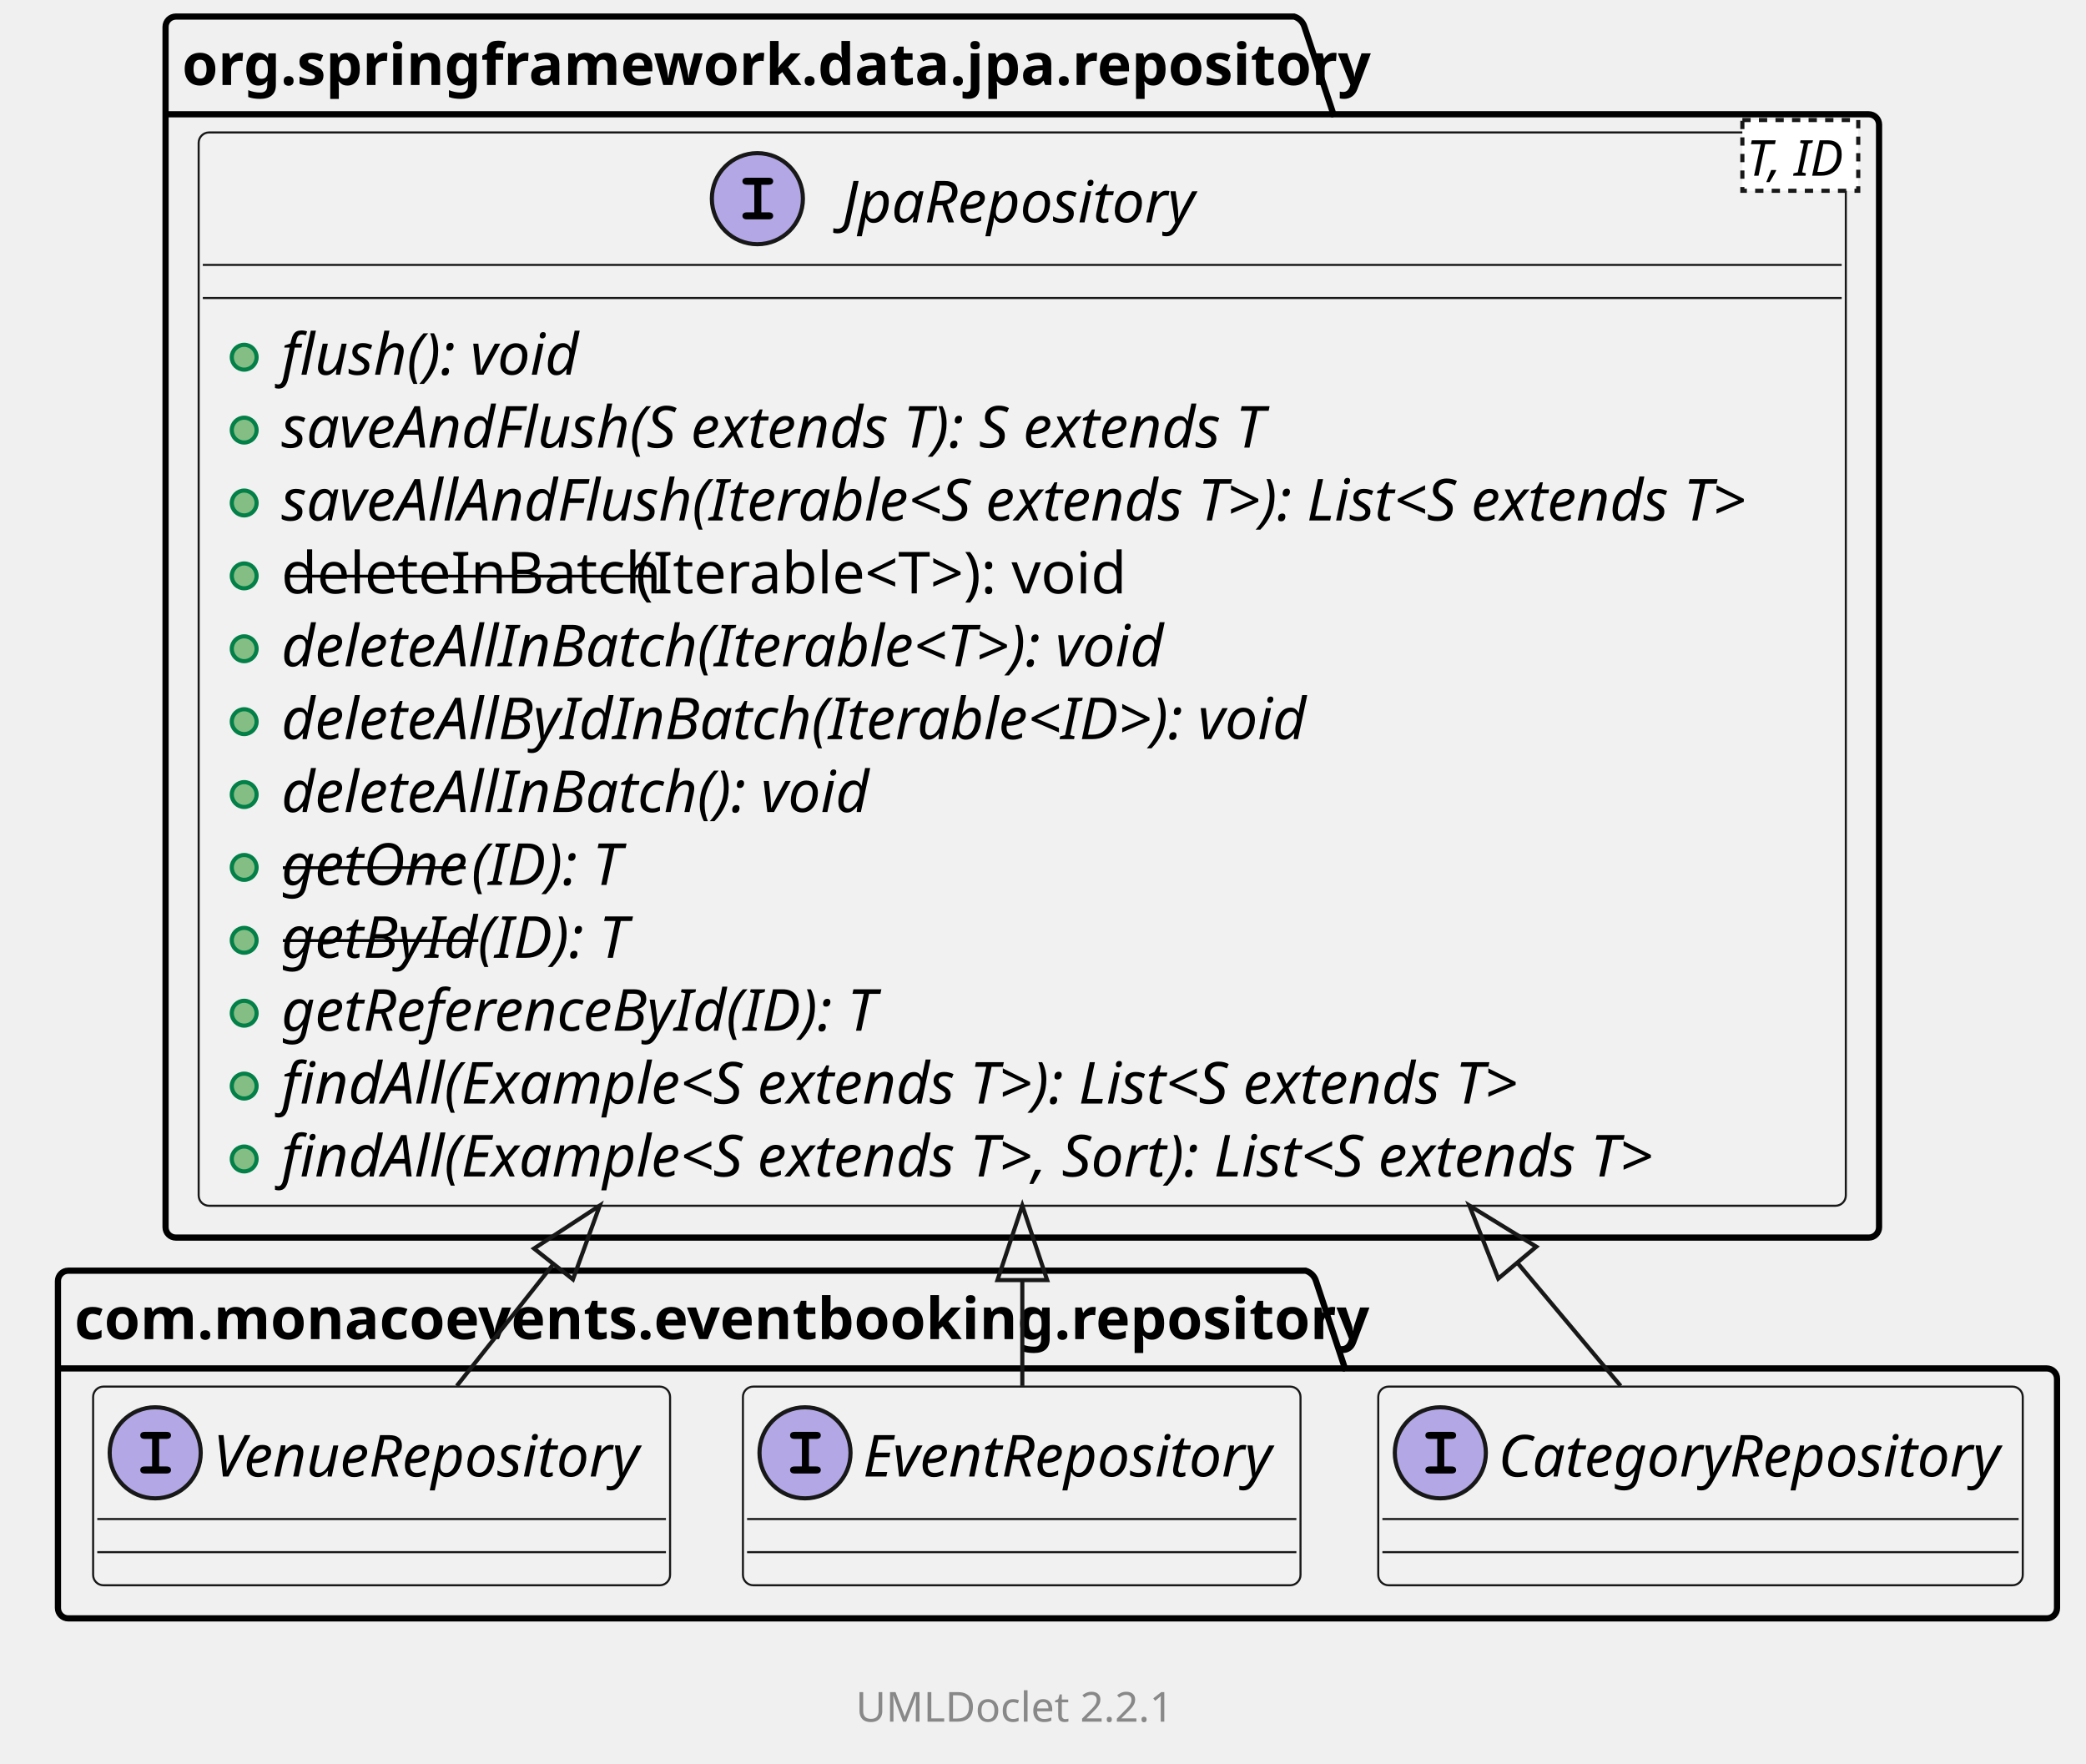
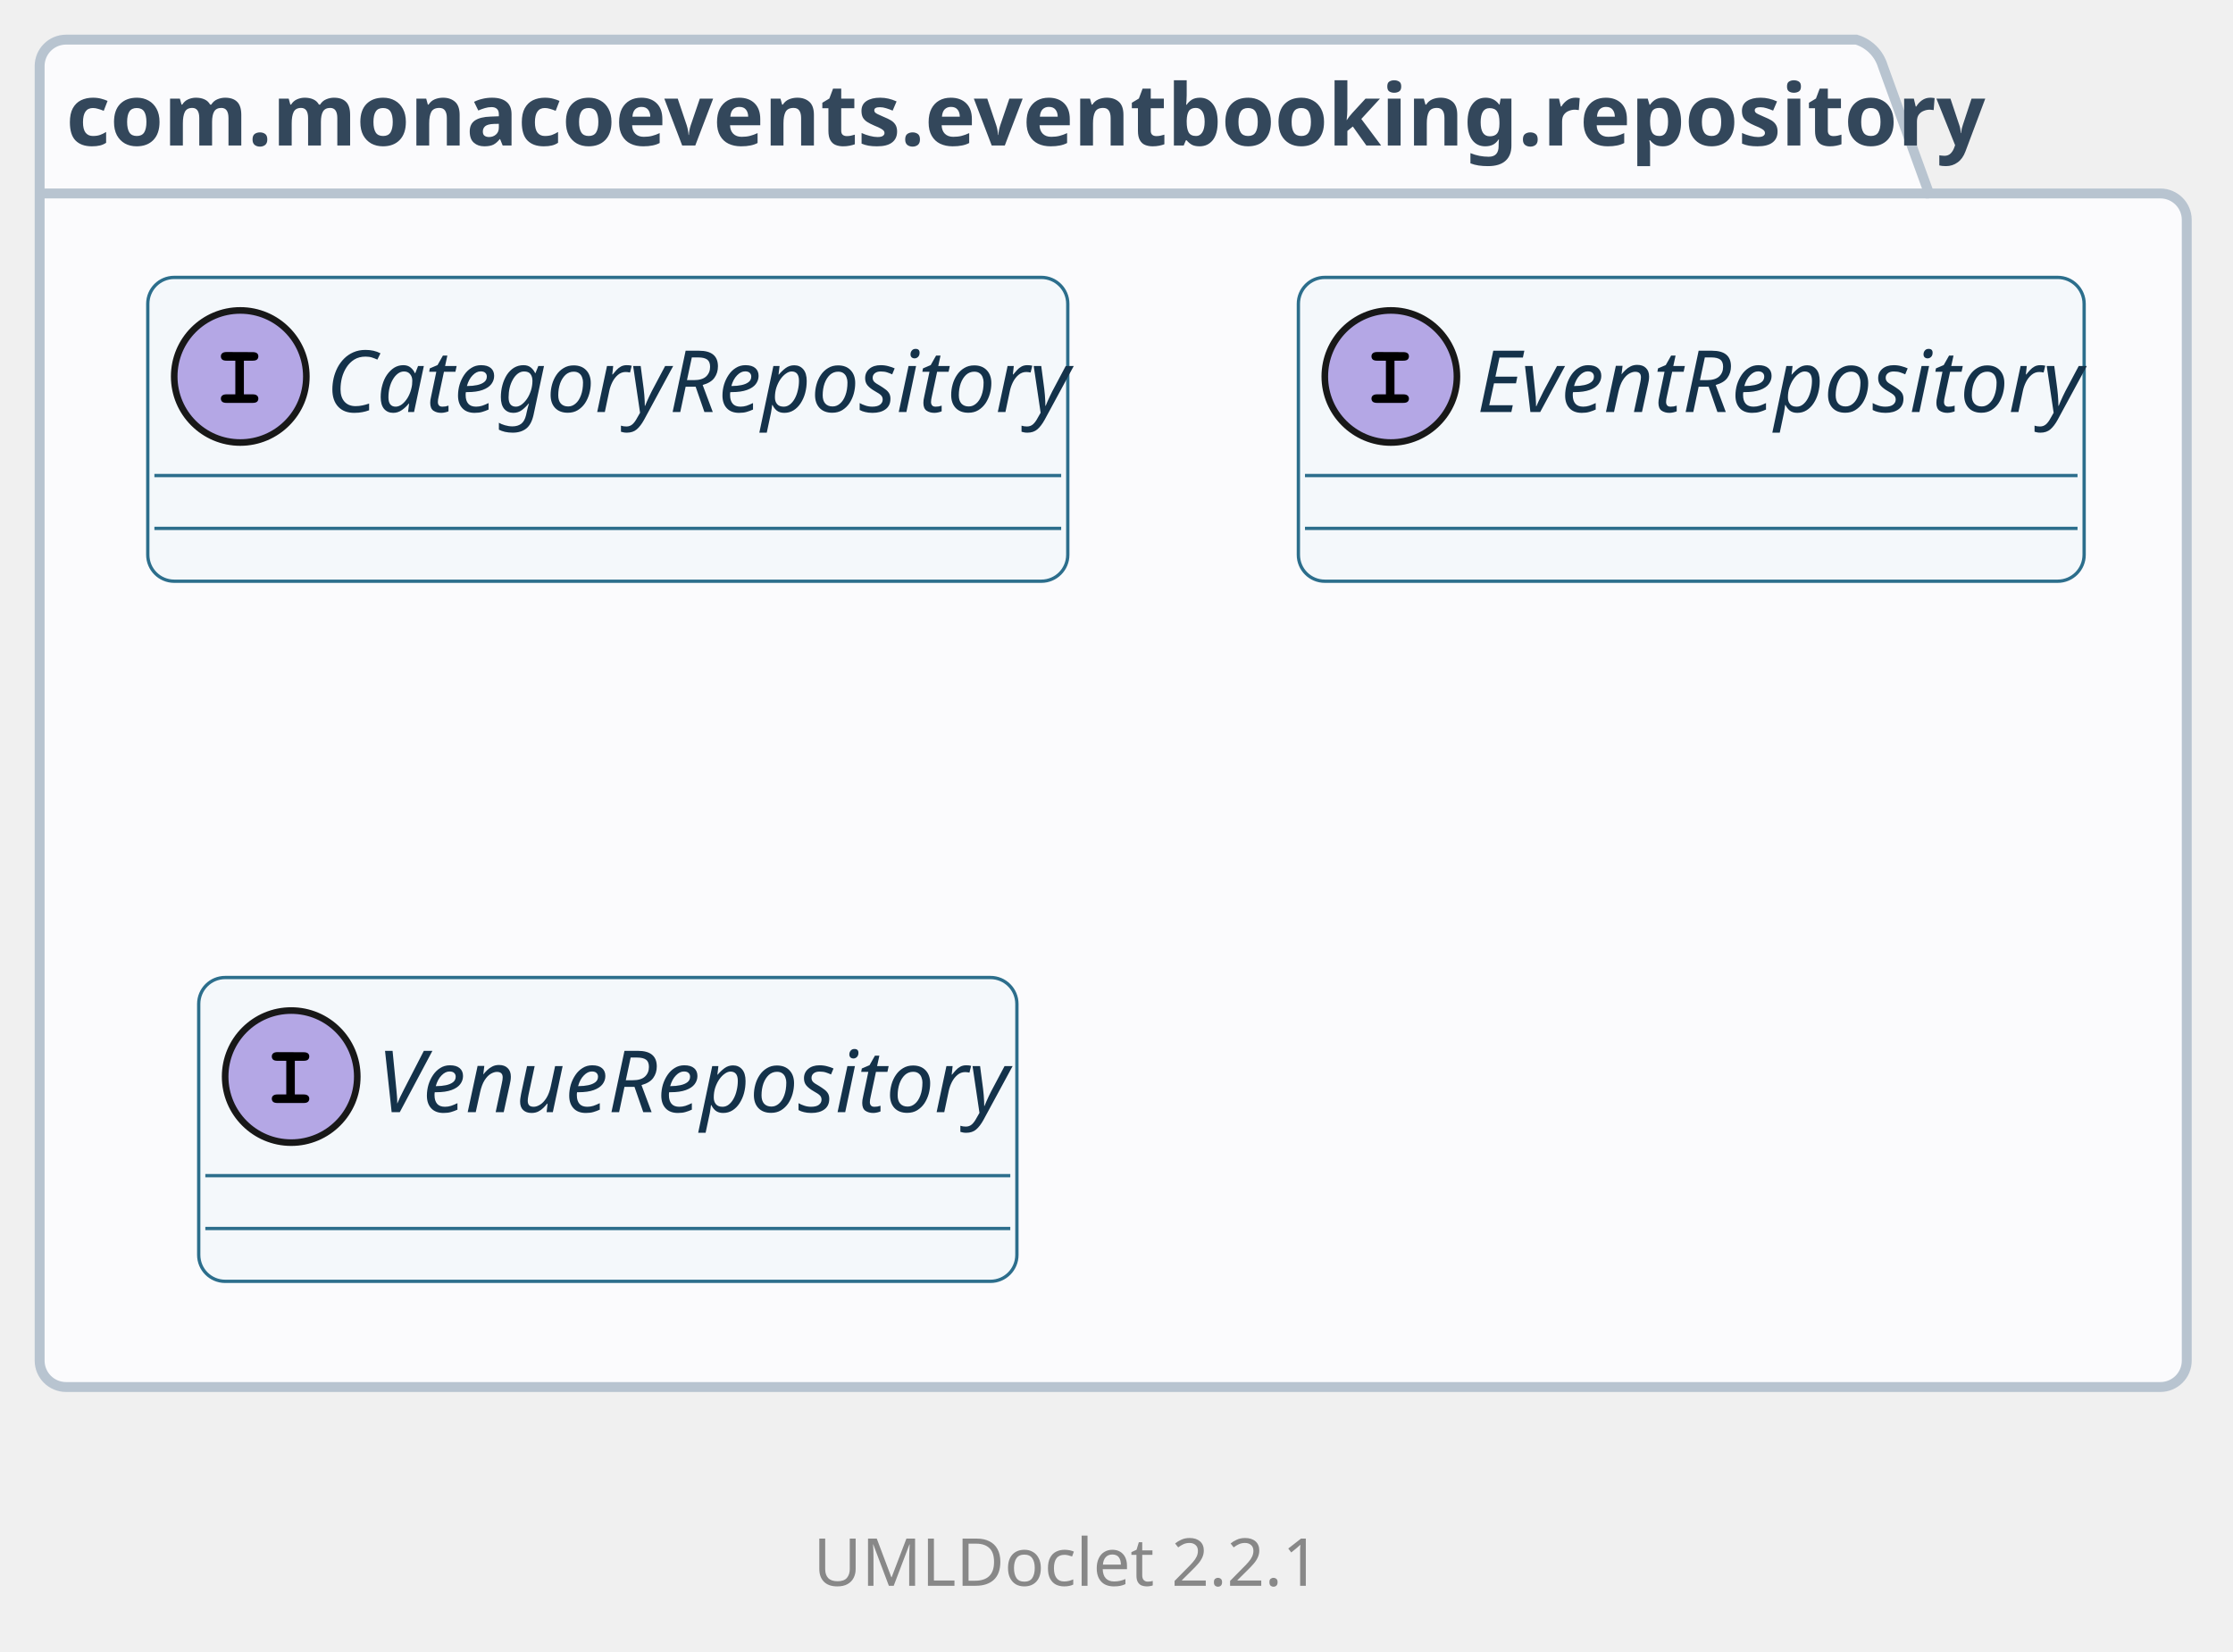
- <svg xmlns="http://www.w3.org/2000/svg" xmlns:xlink="http://www.w3.org/1999/xlink" contentStyleType="text/css" height="426px" preserveAspectRatio="none" style="width:504px;height:426px;background:#FFFFFF;" version="1.1" viewBox="0 0 504 426" width="504px" zoomAndPan="magnify">
+ <svg xmlns="http://www.w3.org/2000/svg" xmlns:xlink="http://www.w3.org/1999/xlink" contentStyleType="text/css" height="100%" preserveAspectRatio="none" style="width:100%;height:100%;background:#FFFFFF;" version="1.1" viewBox="0 0 338 250" width="100%" zoomAndPan="magnify">
  <defs />
  <g>
    <g id="cluster_com.monacoevents.eventbooking.repository">
-       <path d="M16.5,307 L315.458,307 A3.75,3.75 0 0 1 317.958,309.5 L324.958,330.609 L494.5,330.609 A2.5,2.5 0 0 1 497,333.109 L497,388.5 A2.5,2.5 0 0 1 494.5,391 L16.5,391 A2.5,2.5 0 0 1 14,388.5 L14,309.5 A2.5,2.5 0 0 1 16.5,307 " fill="none" style="stroke:#000000;stroke-width:1.5;" />
-       <line style="stroke:#000000;stroke-width:1.5;" x1="14" x2="324.958" y1="330.609" y2="330.609" />
-       <text fill="#000000" font-family="sans-serif" font-size="14" font-weight="bold" lengthAdjust="spacing" textLength="297.958" x="18" y="323.533">com.monacoevents.eventbooking.repository</text>
-     </g>
-     <g id="cluster_org.springframework.data.jpa.repository">
-       <path d="M42.5,4 L312.672,4 A3.75,3.75 0 0 1 315.172,6.5 L322.172,27.609 L451.5,27.609 A2.5,2.5 0 0 1 454,30.109 L454,296.5 A2.5,2.5 0 0 1 451.5,299 L42.5,299 A2.5,2.5 0 0 1 40,296.5 L40,6.5 A2.5,2.5 0 0 1 42.5,4 " fill="none" style="stroke:#000000;stroke-width:1.5;" />
-       <line style="stroke:#000000;stroke-width:1.5;" x1="40" x2="322.172" y1="27.609" y2="27.609" />
-       <text fill="#000000" font-family="sans-serif" font-size="14" font-weight="bold" lengthAdjust="spacing" textLength="269.172" x="44" y="20.533">org.springframework.data.jpa.repository</text>
+       <path d="M10,6 L280.994,6 A6,6 0 0 1 284.994,10 L291.994,29.291 L327,29.291 A4,4 0 0 1 331,33.291 L331,206 A4,4 0 0 1 327,210 L10,210 A4,4 0 0 1 6,206 L6,10 A4,4 0 0 1 10,6 " fill="#FBFBFD" style="stroke:#B8C4D0;stroke-width:1.5;" />
+       <line style="stroke:#B8C4D0;stroke-width:1.5;" x1="6" x2="291.994" y1="29.291" y2="29.291" />
+       <text fill="#33475B" font-family="Segoe UI" font-size="13" font-weight="bold" lengthAdjust="spacing" textLength="272.994" x="10" y="22.028">com.monacoevents.eventbooking.repository</text>
    </g>
    <a href="file:/C:/Users/loris/Documents/Programming/Github/event-booking-api/target/reports/apidocs/com/monacoevents/eventbooking/repository/CategoryRepository.html" target="_top" title="file:/C:/Users/loris/Documents/Programming/Github/event-booking-api/target/reports/apidocs/com/monacoevents/eventbooking/repository/CategoryRepository.html" xlink:actuate="onRequest" xlink:href="file:/C:/Users/loris/Documents/Programming/Github/event-booking-api/target/reports/apidocs/com/monacoevents/eventbooking/repository/CategoryRepository.html" xlink:show="new" xlink:title="file:/C:/Users/loris/Documents/Programming/Github/event-booking-api/target/reports/apidocs/com/monacoevents/eventbooking/repository/CategoryRepository.html" xlink:type="simple">
      <g id="elem_CategoryRepository">
-         <rect codeLine="12" fill="#F1F1F1" height="48" id="CategoryRepository" rx="2.5" ry="2.5" style="stroke:#181818;stroke-width:0.5;" width="155.724" x="333" y="335" />
-         <ellipse cx="348" cy="351" fill="#B4A7E5" rx="11" ry="11" style="stroke:#181818;stroke-width:1.0;" />
-         <path d="M348.953,347.641 L348.953,354.297 L350.672,354.297 Q351.281,354.297 351.547,354.531 Q351.812,354.766 351.812,355.156 Q351.812,355.531 351.547,355.766 Q351.281,356 350.672,356 L345.531,356 Q344.922,356 344.656,355.766 Q344.391,355.531 344.391,355.141 Q344.391,354.766 344.656,354.531 Q344.922,354.297 345.531,354.297 L347.25,354.297 L347.25,347.641 L345.531,347.641 Q344.922,347.641 344.656,347.406 Q344.391,347.172 344.391,346.781 Q344.391,346.406 344.656,346.172 Q344.922,345.938 345.531,345.938 L350.672,345.938 Q351.281,345.938 351.547,346.172 Q351.812,346.406 351.812,346.781 Q351.812,347.172 351.547,347.406 Q351.281,347.641 350.672,347.641 L348.953,347.641 Z " fill="#000000" />
-         <text fill="#000000" font-family="sans-serif" font-size="14" font-style="italic" lengthAdjust="spacing" textLength="123.724" x="362" y="356.728">CategoryRepository</text>
-         <line style="stroke:#181818;stroke-width:0.5;" x1="334" x2="487.724" y1="367" y2="367" />
-         <line style="stroke:#181818;stroke-width:0.5;" x1="334" x2="487.724" y1="375" y2="375" />
+         <rect codeLine="25" fill="#F4F8FB" height="46" id="CategoryRepository" rx="4" ry="4" style="stroke:#2C6E8C;stroke-width:0.5;" width="139.256" x="22.37" y="42" />
+         <ellipse cx="36.37" cy="57" fill="#B4A7E5" rx="10" ry="10" style="stroke:#181818;stroke-width:1.0;" />
+         <path d="M36.917,54.609 L36.917,59.703 L38.229,59.703 Q38.698,59.703 38.901,59.891 Q39.104,60.062 39.104,60.359 Q39.104,60.641 38.901,60.828 Q38.698,61 38.229,61 L34.307,61 Q33.839,61 33.636,60.828 Q33.432,60.641 33.432,60.344 Q33.432,60.062 33.636,59.891 Q33.839,59.703 34.307,59.703 L35.62,59.703 L35.62,54.609 L34.307,54.609 Q33.839,54.609 33.636,54.438 Q33.432,54.25 33.432,53.953 Q33.432,53.656 33.636,53.484 Q33.839,53.297 34.307,53.297 L38.229,53.312 Q38.698,53.312 38.901,53.484 Q39.104,53.656 39.104,53.953 Q39.104,54.25 38.901,54.438 Q38.698,54.609 38.229,54.609 L36.917,54.609 Z " fill="#000000" />
+         <text fill="#14324A" font-family="Segoe UI" font-size="13" font-style="italic" lengthAdjust="spacing" textLength="109.256" x="49.37" y="62.383">CategoryRepository</text>
+         <line style="stroke:#2C6E8C;stroke-width:0.5;" x1="23.37" x2="160.626" y1="72" y2="72" />
+         <line style="stroke:#2C6E8C;stroke-width:0.5;" x1="23.37" x2="160.626" y1="80" y2="80" />
      </g>
    </a>
    <a href="file:/C:/Users/loris/Documents/Programming/Github/event-booking-api/target/reports/apidocs/com/monacoevents/eventbooking/repository/EventRepository.html" target="_top" title="file:/C:/Users/loris/Documents/Programming/Github/event-booking-api/target/reports/apidocs/com/monacoevents/eventbooking/repository/EventRepository.html" xlink:actuate="onRequest" xlink:href="file:/C:/Users/loris/Documents/Programming/Github/event-booking-api/target/reports/apidocs/com/monacoevents/eventbooking/repository/EventRepository.html" xlink:show="new" xlink:title="file:/C:/Users/loris/Documents/Programming/Github/event-booking-api/target/reports/apidocs/com/monacoevents/eventbooking/repository/EventRepository.html" xlink:type="simple">
      <g id="elem_EventRepository">
-         <rect codeLine="14" fill="#F1F1F1" height="48" id="EventRepository" rx="2.5" ry="2.5" style="stroke:#181818;stroke-width:0.5;" width="134.717" x="179.5" y="335" />
-         <ellipse cx="194.5" cy="351" fill="#B4A7E5" rx="11" ry="11" style="stroke:#181818;stroke-width:1.0;" />
-         <path d="M195.453,347.641 L195.453,354.297 L197.172,354.297 Q197.781,354.297 198.047,354.531 Q198.312,354.766 198.312,355.156 Q198.312,355.531 198.047,355.766 Q197.781,356 197.172,356 L192.031,356 Q191.422,356 191.156,355.766 Q190.891,355.531 190.891,355.141 Q190.891,354.766 191.156,354.531 Q191.422,354.297 192.031,354.297 L193.75,354.297 L193.75,347.641 L192.031,347.641 Q191.422,347.641 191.156,347.406 Q190.891,347.172 190.891,346.781 Q190.891,346.406 191.156,346.172 Q191.422,345.938 192.031,345.938 L197.172,345.938 Q197.781,345.938 198.047,346.172 Q198.312,346.406 198.312,346.781 Q198.312,347.172 198.047,347.406 Q197.781,347.641 197.172,347.641 L195.453,347.641 Z " fill="#000000" />
-         <text fill="#000000" font-family="sans-serif" font-size="14" font-style="italic" lengthAdjust="spacing" textLength="102.717" x="208.5" y="356.728">EventRepository</text>
-         <line style="stroke:#181818;stroke-width:0.5;" x1="180.5" x2="313.217" y1="367" y2="367" />
-         <line style="stroke:#181818;stroke-width:0.5;" x1="180.5" x2="313.217" y1="375" y2="375" />
+         <rect codeLine="27" fill="#F4F8FB" height="46" id="EventRepository" rx="4" ry="4" style="stroke:#2C6E8C;stroke-width:0.5;" width="118.937" x="196.53" y="42" />
+         <ellipse cx="210.53" cy="57" fill="#B4A7E5" rx="10" ry="10" style="stroke:#181818;stroke-width:1.0;" />
+         <path d="M211.077,54.609 L211.077,59.703 L212.389,59.703 Q212.858,59.703 213.061,59.891 Q213.264,60.062 213.264,60.359 Q213.264,60.641 213.061,60.828 Q212.858,61 212.389,61 L208.468,61 Q207.999,61 207.796,60.828 Q207.593,60.641 207.593,60.344 Q207.593,60.062 207.796,59.891 Q207.999,59.703 208.468,59.703 L209.78,59.703 L209.78,54.609 L208.468,54.609 Q207.999,54.609 207.796,54.438 Q207.593,54.25 207.593,53.953 Q207.593,53.656 207.796,53.484 Q207.999,53.297 208.468,53.297 L212.389,53.312 Q212.858,53.312 213.061,53.484 Q213.264,53.656 213.264,53.953 Q213.264,54.25 213.061,54.438 Q212.858,54.609 212.389,54.609 L211.077,54.609 Z " fill="#000000" />
+         <text fill="#14324A" font-family="Segoe UI" font-size="13" font-style="italic" lengthAdjust="spacing" textLength="88.937" x="223.53" y="62.383">EventRepository</text>
+         <line style="stroke:#2C6E8C;stroke-width:0.5;" x1="197.53" x2="314.467" y1="72" y2="72" />
+         <line style="stroke:#2C6E8C;stroke-width:0.5;" x1="197.53" x2="314.467" y1="80" y2="80" />
      </g>
    </a>
    <a href="file:/C:/Users/loris/Documents/Programming/Github/event-booking-api/target/reports/apidocs/com/monacoevents/eventbooking/repository/VenueRepository.html" target="_top" title="file:/C:/Users/loris/Documents/Programming/Github/event-booking-api/target/reports/apidocs/com/monacoevents/eventbooking/repository/VenueRepository.html" xlink:actuate="onRequest" xlink:href="file:/C:/Users/loris/Documents/Programming/Github/event-booking-api/target/reports/apidocs/com/monacoevents/eventbooking/repository/VenueRepository.html" xlink:show="new" xlink:title="file:/C:/Users/loris/Documents/Programming/Github/event-booking-api/target/reports/apidocs/com/monacoevents/eventbooking/repository/VenueRepository.html" xlink:type="simple">
      <g id="elem_VenueRepository">
-         <rect codeLine="16" fill="#F1F1F1" height="48" id="VenueRepository" rx="2.5" ry="2.5" style="stroke:#181818;stroke-width:0.5;" width="139.399" x="22.5" y="335" />
-         <ellipse cx="37.5" cy="351" fill="#B4A7E5" rx="11" ry="11" style="stroke:#181818;stroke-width:1.0;" />
-         <path d="M38.453,347.641 L38.453,354.297 L40.172,354.297 Q40.781,354.297 41.047,354.531 Q41.312,354.766 41.312,355.156 Q41.312,355.531 41.047,355.766 Q40.781,356 40.172,356 L35.031,356 Q34.422,356 34.156,355.766 Q33.891,355.531 33.891,355.141 Q33.891,354.766 34.156,354.531 Q34.422,354.297 35.031,354.297 L36.75,354.297 L36.75,347.641 L35.031,347.641 Q34.422,347.641 34.156,347.406 Q33.891,347.172 33.891,346.781 Q33.891,346.406 34.156,346.172 Q34.422,345.938 35.031,345.938 L40.172,345.938 Q40.781,345.938 41.047,346.172 Q41.312,346.406 41.312,346.781 Q41.312,347.172 41.047,347.406 Q40.781,347.641 40.172,347.641 L38.453,347.641 Z " fill="#000000" />
-         <text fill="#000000" font-family="sans-serif" font-size="14" font-style="italic" lengthAdjust="spacing" textLength="107.399" x="51.5" y="356.728">VenueRepository</text>
-         <line style="stroke:#181818;stroke-width:0.5;" x1="23.5" x2="160.899" y1="367" y2="367" />
-         <line style="stroke:#181818;stroke-width:0.5;" x1="23.5" x2="160.899" y1="375" y2="375" />
+         <rect codeLine="29" fill="#F4F8FB" height="46" id="VenueRepository" rx="4" ry="4" style="stroke:#2C6E8C;stroke-width:0.5;" width="123.844" x="30.08" y="148" />
+         <ellipse cx="44.08" cy="163" fill="#B4A7E5" rx="10" ry="10" style="stroke:#181818;stroke-width:1.0;" />
+         <path d="M44.627,160.609 L44.627,165.703 L45.939,165.703 Q46.408,165.703 46.611,165.891 Q46.814,166.062 46.814,166.359 Q46.814,166.641 46.611,166.828 Q46.408,167 45.939,167 L42.017,167 Q41.549,167 41.346,166.828 Q41.142,166.641 41.142,166.344 Q41.142,166.062 41.346,165.891 Q41.549,165.703 42.017,165.703 L43.33,165.703 L43.33,160.609 L42.017,160.609 Q41.549,160.609 41.346,160.438 Q41.142,160.25 41.142,159.953 Q41.142,159.656 41.346,159.484 Q41.549,159.297 42.017,159.297 L45.939,159.312 Q46.408,159.312 46.611,159.484 Q46.814,159.656 46.814,159.953 Q46.814,160.25 46.611,160.438 Q46.408,160.609 45.939,160.609 L44.627,160.609 Z " fill="#000000" />
+         <text fill="#14324A" font-family="Segoe UI" font-size="13" font-style="italic" lengthAdjust="spacing" textLength="93.844" x="57.08" y="168.383">VenueRepository</text>
+         <line style="stroke:#2C6E8C;stroke-width:0.5;" x1="31.08" x2="152.924" y1="178" y2="178" />
+         <line style="stroke:#2C6E8C;stroke-width:0.5;" x1="31.08" x2="152.924" y1="186" y2="186" />
      </g>
    </a>
-     <g id="elem_JpaRepository">
-       <rect codeLine="21" fill="#F1F1F1" height="259.312" id="JpaRepository" rx="2.5" ry="2.5" style="stroke:#181818;stroke-width:0.5;" width="397.971" x="48" y="32" />
-       <ellipse cx="182.992" cy="48" fill="#B4A7E5" rx="11" ry="11" style="stroke:#181818;stroke-width:1.0;" />
-       <path d="M183.945,44.641 L183.945,51.297 L185.664,51.297 Q186.273,51.297 186.539,51.531 Q186.804,51.766 186.804,52.156 Q186.804,52.531 186.539,52.766 Q186.273,53 185.664,53 L180.523,53 Q179.914,53 179.648,52.766 Q179.382,52.531 179.382,52.141 Q179.382,51.766 179.648,51.531 Q179.914,51.297 180.523,51.297 L182.242,51.297 L182.242,44.641 L180.523,44.641 Q179.914,44.641 179.648,44.406 Q179.382,44.172 179.382,43.781 Q179.382,43.406 179.648,43.172 Q179.914,42.938 180.523,42.938 L185.664,42.938 Q186.273,42.938 186.539,43.172 Q186.804,43.406 186.804,43.781 Q186.804,44.172 186.539,44.406 Q186.273,44.641 185.664,44.641 L183.945,44.641 Z " fill="#000000" />
-       <text fill="#000000" font-family="sans-serif" font-size="14" font-style="italic" lengthAdjust="spacing" textLength="89.489" x="203.492" y="53.728">JpaRepository</text>
-       <rect fill="#FFFFFF" height="17.094" style="stroke:#181818;stroke-width:1.0;stroke-dasharray:2.0,2.0;" width="27.998" x="420.973" y="29" />
-       <text fill="#000000" font-family="sans-serif" font-size="12" font-style="italic" lengthAdjust="spacing" textLength="25.998" x="421.973" y="42.457">T, ID</text>
-       <line style="stroke:#181818;stroke-width:0.5;" x1="49" x2="444.971" y1="64" y2="64" />
-       <line style="stroke:#181818;stroke-width:0.5;" x1="49" x2="444.971" y1="72" y2="72" />
-       <ellipse cx="59" cy="86.305" fill="#84BE84" rx="3" ry="3" style="stroke:#038048;stroke-width:1.0;" />
-       <text fill="#000000" font-family="sans-serif" font-size="14" font-style="italic" lengthAdjust="spacing" textLength="72.358" x="68" y="90.533">flush(): void</text>
-       <ellipse cx="59" cy="103.914" fill="#84BE84" rx="3" ry="3" style="stroke:#038048;stroke-width:1.0;" />
-       <text fill="#000000" font-family="sans-serif" font-size="14" font-style="italic" lengthAdjust="spacing" textLength="255.227" x="68" y="108.143">saveAndFlush(S extends T): S extends T</text>
-       <ellipse cx="59" cy="121.523" fill="#84BE84" rx="3" ry="3" style="stroke:#038048;stroke-width:1.0;" />
-       <text fill="#000000" font-family="sans-serif" font-size="14" font-style="italic" lengthAdjust="spacing" textLength="371.971" x="68" y="125.752">saveAllAndFlush(Iterable&lt;S extends T&gt;): List&lt;S extends T&gt;</text>
-       <ellipse cx="59" cy="139.133" fill="#84BE84" rx="3" ry="3" style="stroke:#038048;stroke-width:1.0;" />
-       <text fill="#000000" font-family="sans-serif" font-size="14" lengthAdjust="spacing" text-decoration="line-through" textLength="85.62" x="68" y="143.361">deleteInBatch</text>
-       <text fill="#000000" font-family="sans-serif" font-size="14" lengthAdjust="spacing" textLength="114.386" x="153.62" y="143.361">(Iterable&lt;T&gt;): void</text>
-       <ellipse cx="59" cy="156.742" fill="#84BE84" rx="3" ry="3" style="stroke:#038048;stroke-width:1.0;" />
-       <text fill="#000000" font-family="sans-serif" font-size="14" font-style="italic" lengthAdjust="spacing" textLength="215.565" x="68" y="160.971">deleteAllInBatch(Iterable&lt;T&gt;): void</text>
-       <ellipse cx="59" cy="174.352" fill="#84BE84" rx="3" ry="3" style="stroke:#038048;stroke-width:1.0;" />
-       <text fill="#000000" font-family="sans-serif" font-size="14" font-style="italic" lengthAdjust="spacing" textLength="249.026" x="68" y="178.58">deleteAllByIdInBatch(Iterable&lt;ID&gt;): void</text>
-       <ellipse cx="59" cy="191.961" fill="#84BE84" rx="3" ry="3" style="stroke:#038048;stroke-width:1.0;" />
-       <text fill="#000000" font-family="sans-serif" font-size="14" font-style="italic" lengthAdjust="spacing" textLength="143.965" x="68" y="196.19">deleteAllInBatch(): void</text>
-       <ellipse cx="59" cy="209.57" fill="#84BE84" rx="3" ry="3" style="stroke:#038048;stroke-width:1.0;" />
-       <text fill="#000000" font-family="sans-serif" font-size="14" font-style="italic" lengthAdjust="spacing" text-decoration="line-through" textLength="45.924" x="68" y="213.799">getOne</text>
-       <text fill="#000000" font-family="sans-serif" font-size="14" font-style="italic" lengthAdjust="spacing" textLength="39.655" x="113.924" y="213.799">(ID): T</text>
-       <ellipse cx="59" cy="227.18" fill="#84BE84" rx="3" ry="3" style="stroke:#038048;stroke-width:1.0;" />
-       <text fill="#000000" font-family="sans-serif" font-size="14" font-style="italic" lengthAdjust="spacing" text-decoration="line-through" textLength="47.476" x="68" y="231.408">getById</text>
-       <text fill="#000000" font-family="sans-serif" font-size="14" font-style="italic" lengthAdjust="spacing" textLength="39.655" x="115.476" y="231.408">(ID): T</text>
-       <ellipse cx="59" cy="244.789" fill="#84BE84" rx="3" ry="3" style="stroke:#038048;stroke-width:1.0;" />
-       <text fill="#000000" font-family="sans-serif" font-size="14" font-style="italic" lengthAdjust="spacing" textLength="151.724" x="68" y="249.018">getReferenceById(ID): T</text>
-       <ellipse cx="59" cy="262.398" fill="#84BE84" rx="3" ry="3" style="stroke:#038048;stroke-width:1.0;" />
-       <text fill="#000000" font-family="sans-serif" font-size="14" font-style="italic" lengthAdjust="spacing" textLength="313.599" x="68" y="266.627">findAll(Example&lt;S extends T&gt;): List&lt;S extends T&gt;</text>
-       <ellipse cx="59" cy="280.008" fill="#84BE84" rx="3" ry="3" style="stroke:#038048;stroke-width:1.0;" />
-       <text fill="#000000" font-family="sans-serif" font-size="14" font-style="italic" lengthAdjust="spacing" textLength="347.054" x="68" y="284.236">findAll(Example&lt;S extends T&gt;, Sort): List&lt;S extends T&gt;</text>
-     </g>
-     <polygon fill="none" points="355.019,291.267,361.991,308.913,371.184,301.201,355.019,291.267" style="stroke:#181818;stroke-width:1.0;" />
-     <path d="M366.588,305.057 C380.501,321.643 381.731,323.109 391.568,334.836 " fill="none" style="stroke:#181818;stroke-width:1.0;" />
-     <polygon fill="none" points="247,291.267,241,309.267,253,309.267,247,291.267" style="stroke:#181818;stroke-width:1.0;" />
-     <path d="M247,309.267 C247,325.853 247,323.109 247,334.836 " fill="none" style="stroke:#181818;stroke-width:1.0;" />
-     <polygon fill="none" points="144.909,291.267,129.024,301.644,138.428,309.099,144.909,291.267" style="stroke:#181818;stroke-width:1.0;" />
-     <path d="M133.726,305.372 C120.576,321.957 119.663,323.109 110.365,334.836 " fill="none" style="stroke:#181818;stroke-width:1.0;" />
-     <text fill="#888888" font-family="sans-serif" font-size="10" lengthAdjust="spacing" textLength="2.778" x="242.611" y="403.381"> </text>
+     <text fill="#888888" font-family="Segoe UI" font-size="10" lengthAdjust="spacing" textLength="2.759" x="160.621" y="226.791"> </text>
    <a href="https://github.com/talsma-ict/umldoclet" target="_top" title="https://github.com/talsma-ict/umldoclet" xlink:actuate="onRequest" xlink:href="https://github.com/talsma-ict/umldoclet" xlink:show="new" xlink:title="https://github.com/talsma-ict/umldoclet" xlink:type="simple">
-       <text fill="#888888" font-family="sans-serif" font-size="10" lengthAdjust="spacing" textLength="74.478" x="206.761" y="415.959">UMLDoclet 2.2.1</text>
+       <text fill="#888888" font-family="Segoe UI" font-size="10" lengthAdjust="spacing" textLength="77.778" x="123.111" y="240.092">UMLDoclet 2.2.1</text>
    </a>
  </g>
</svg>
